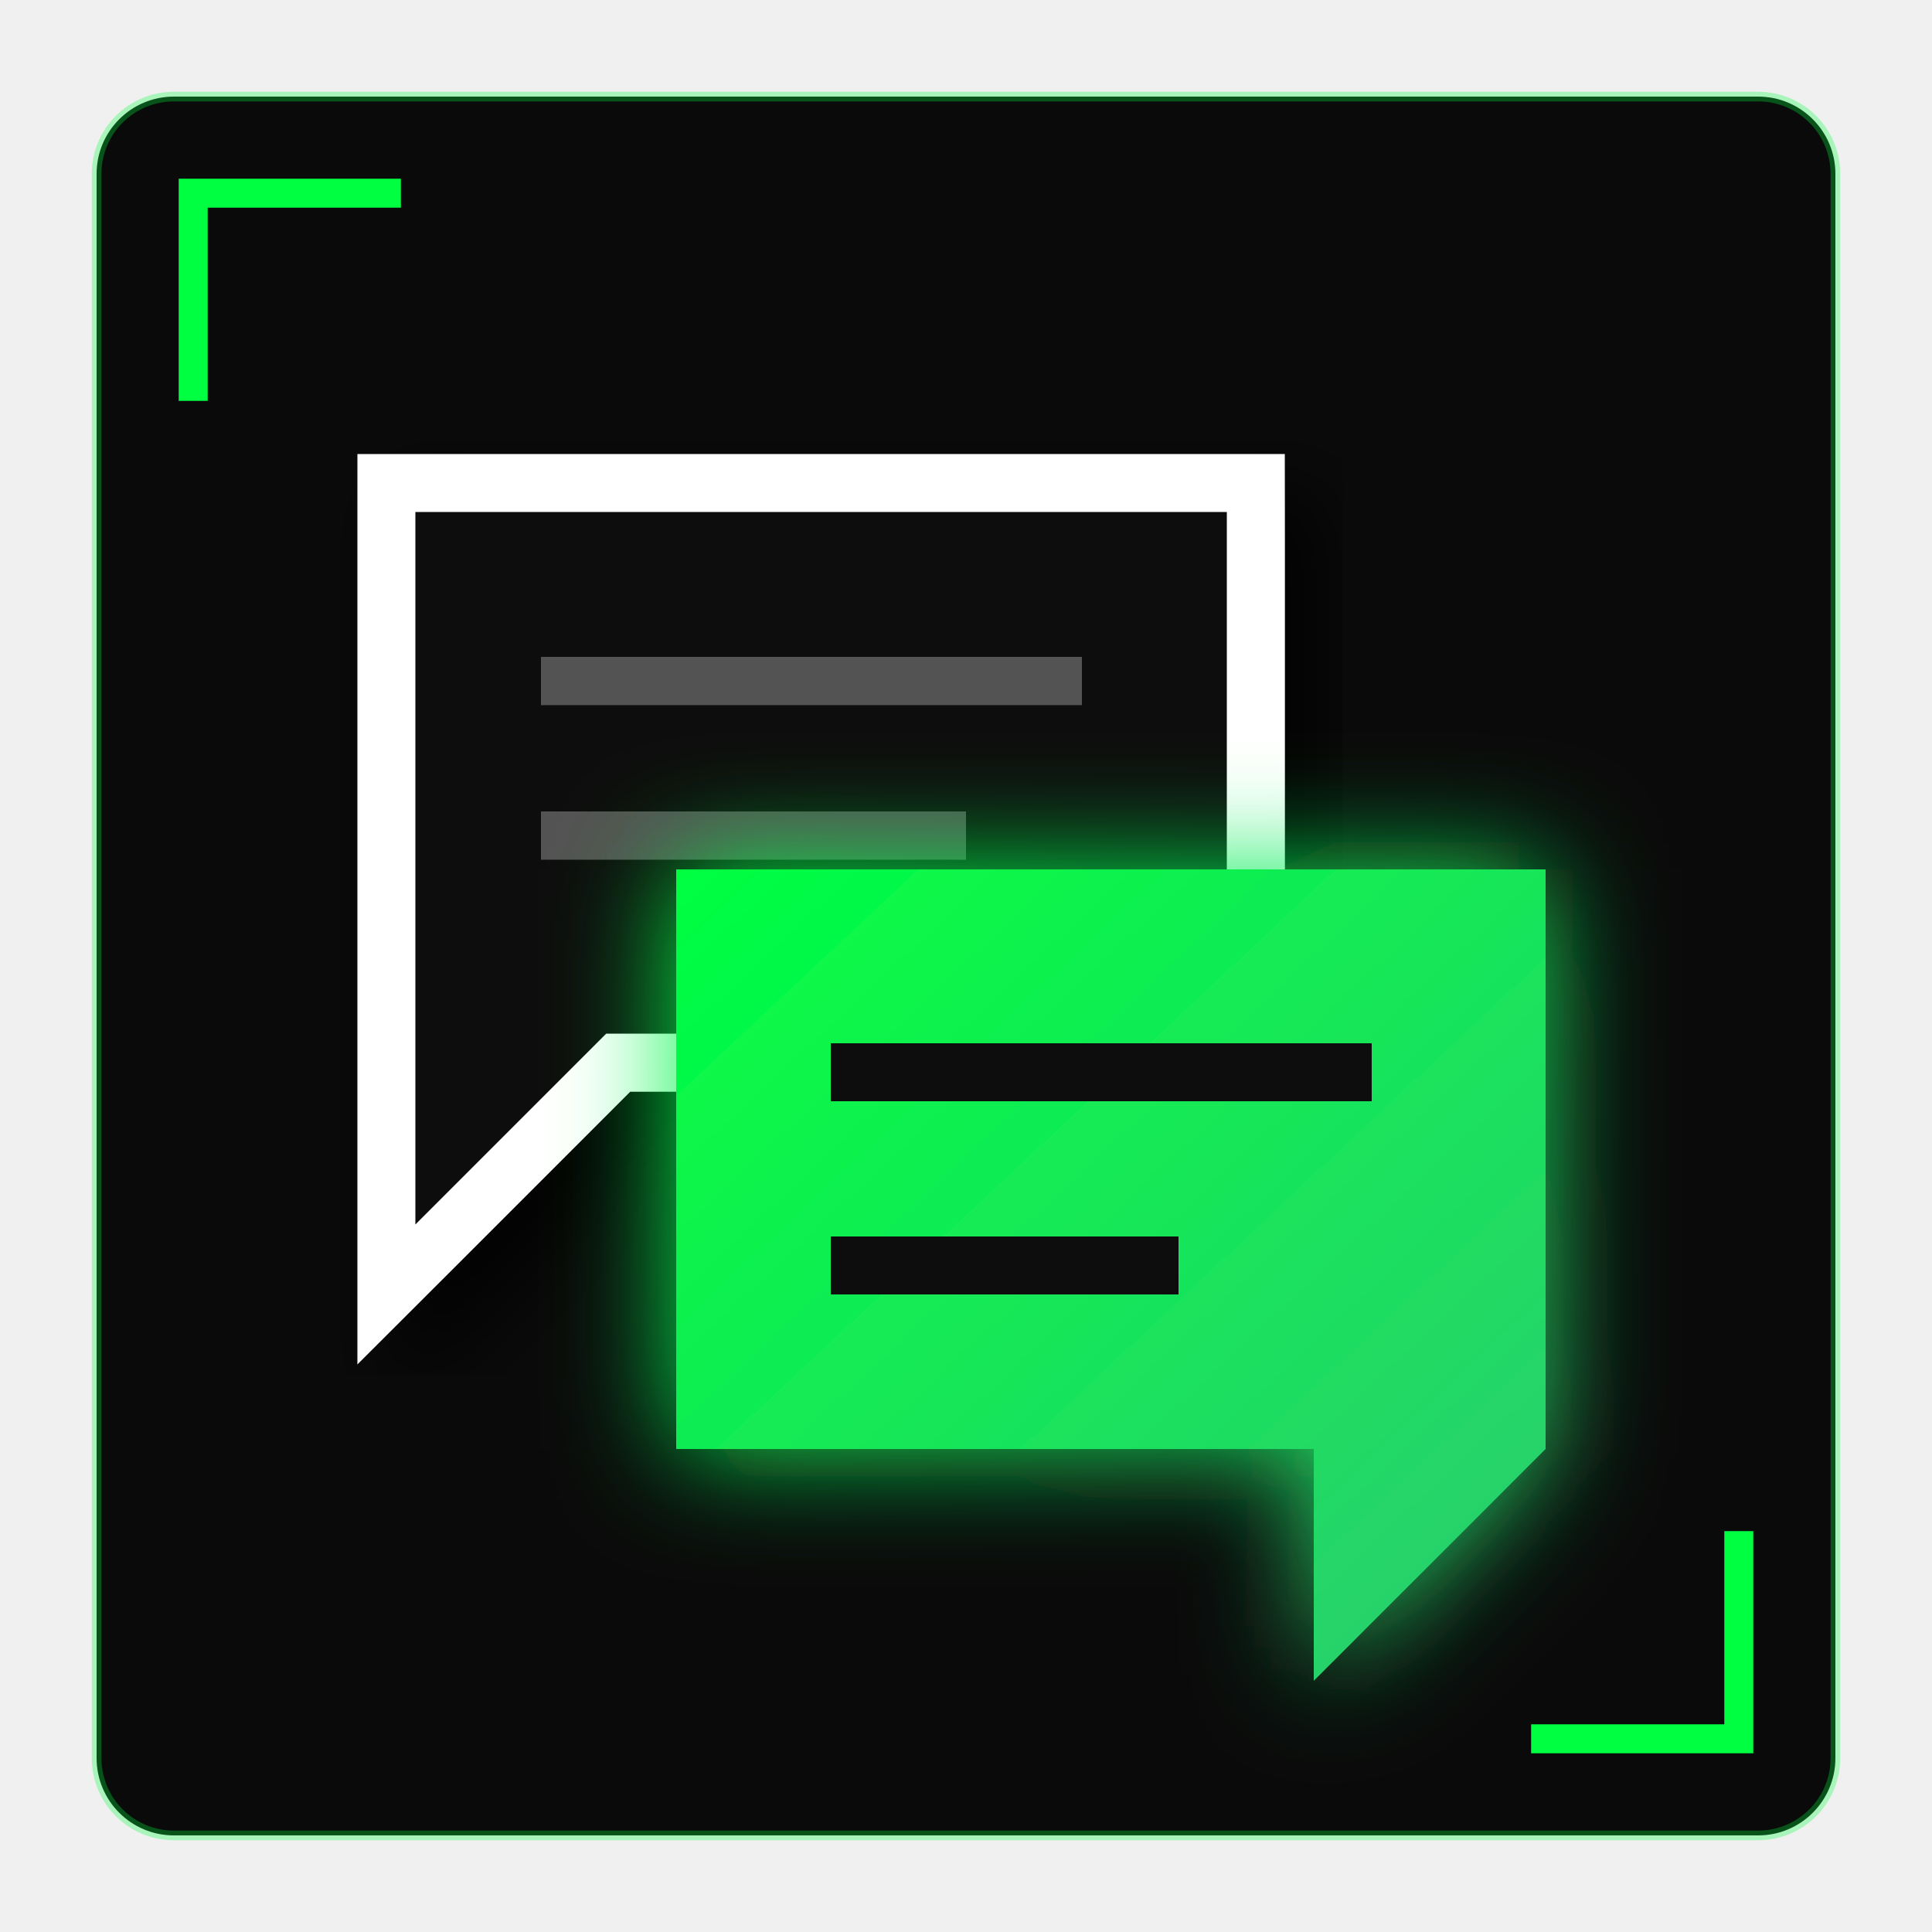
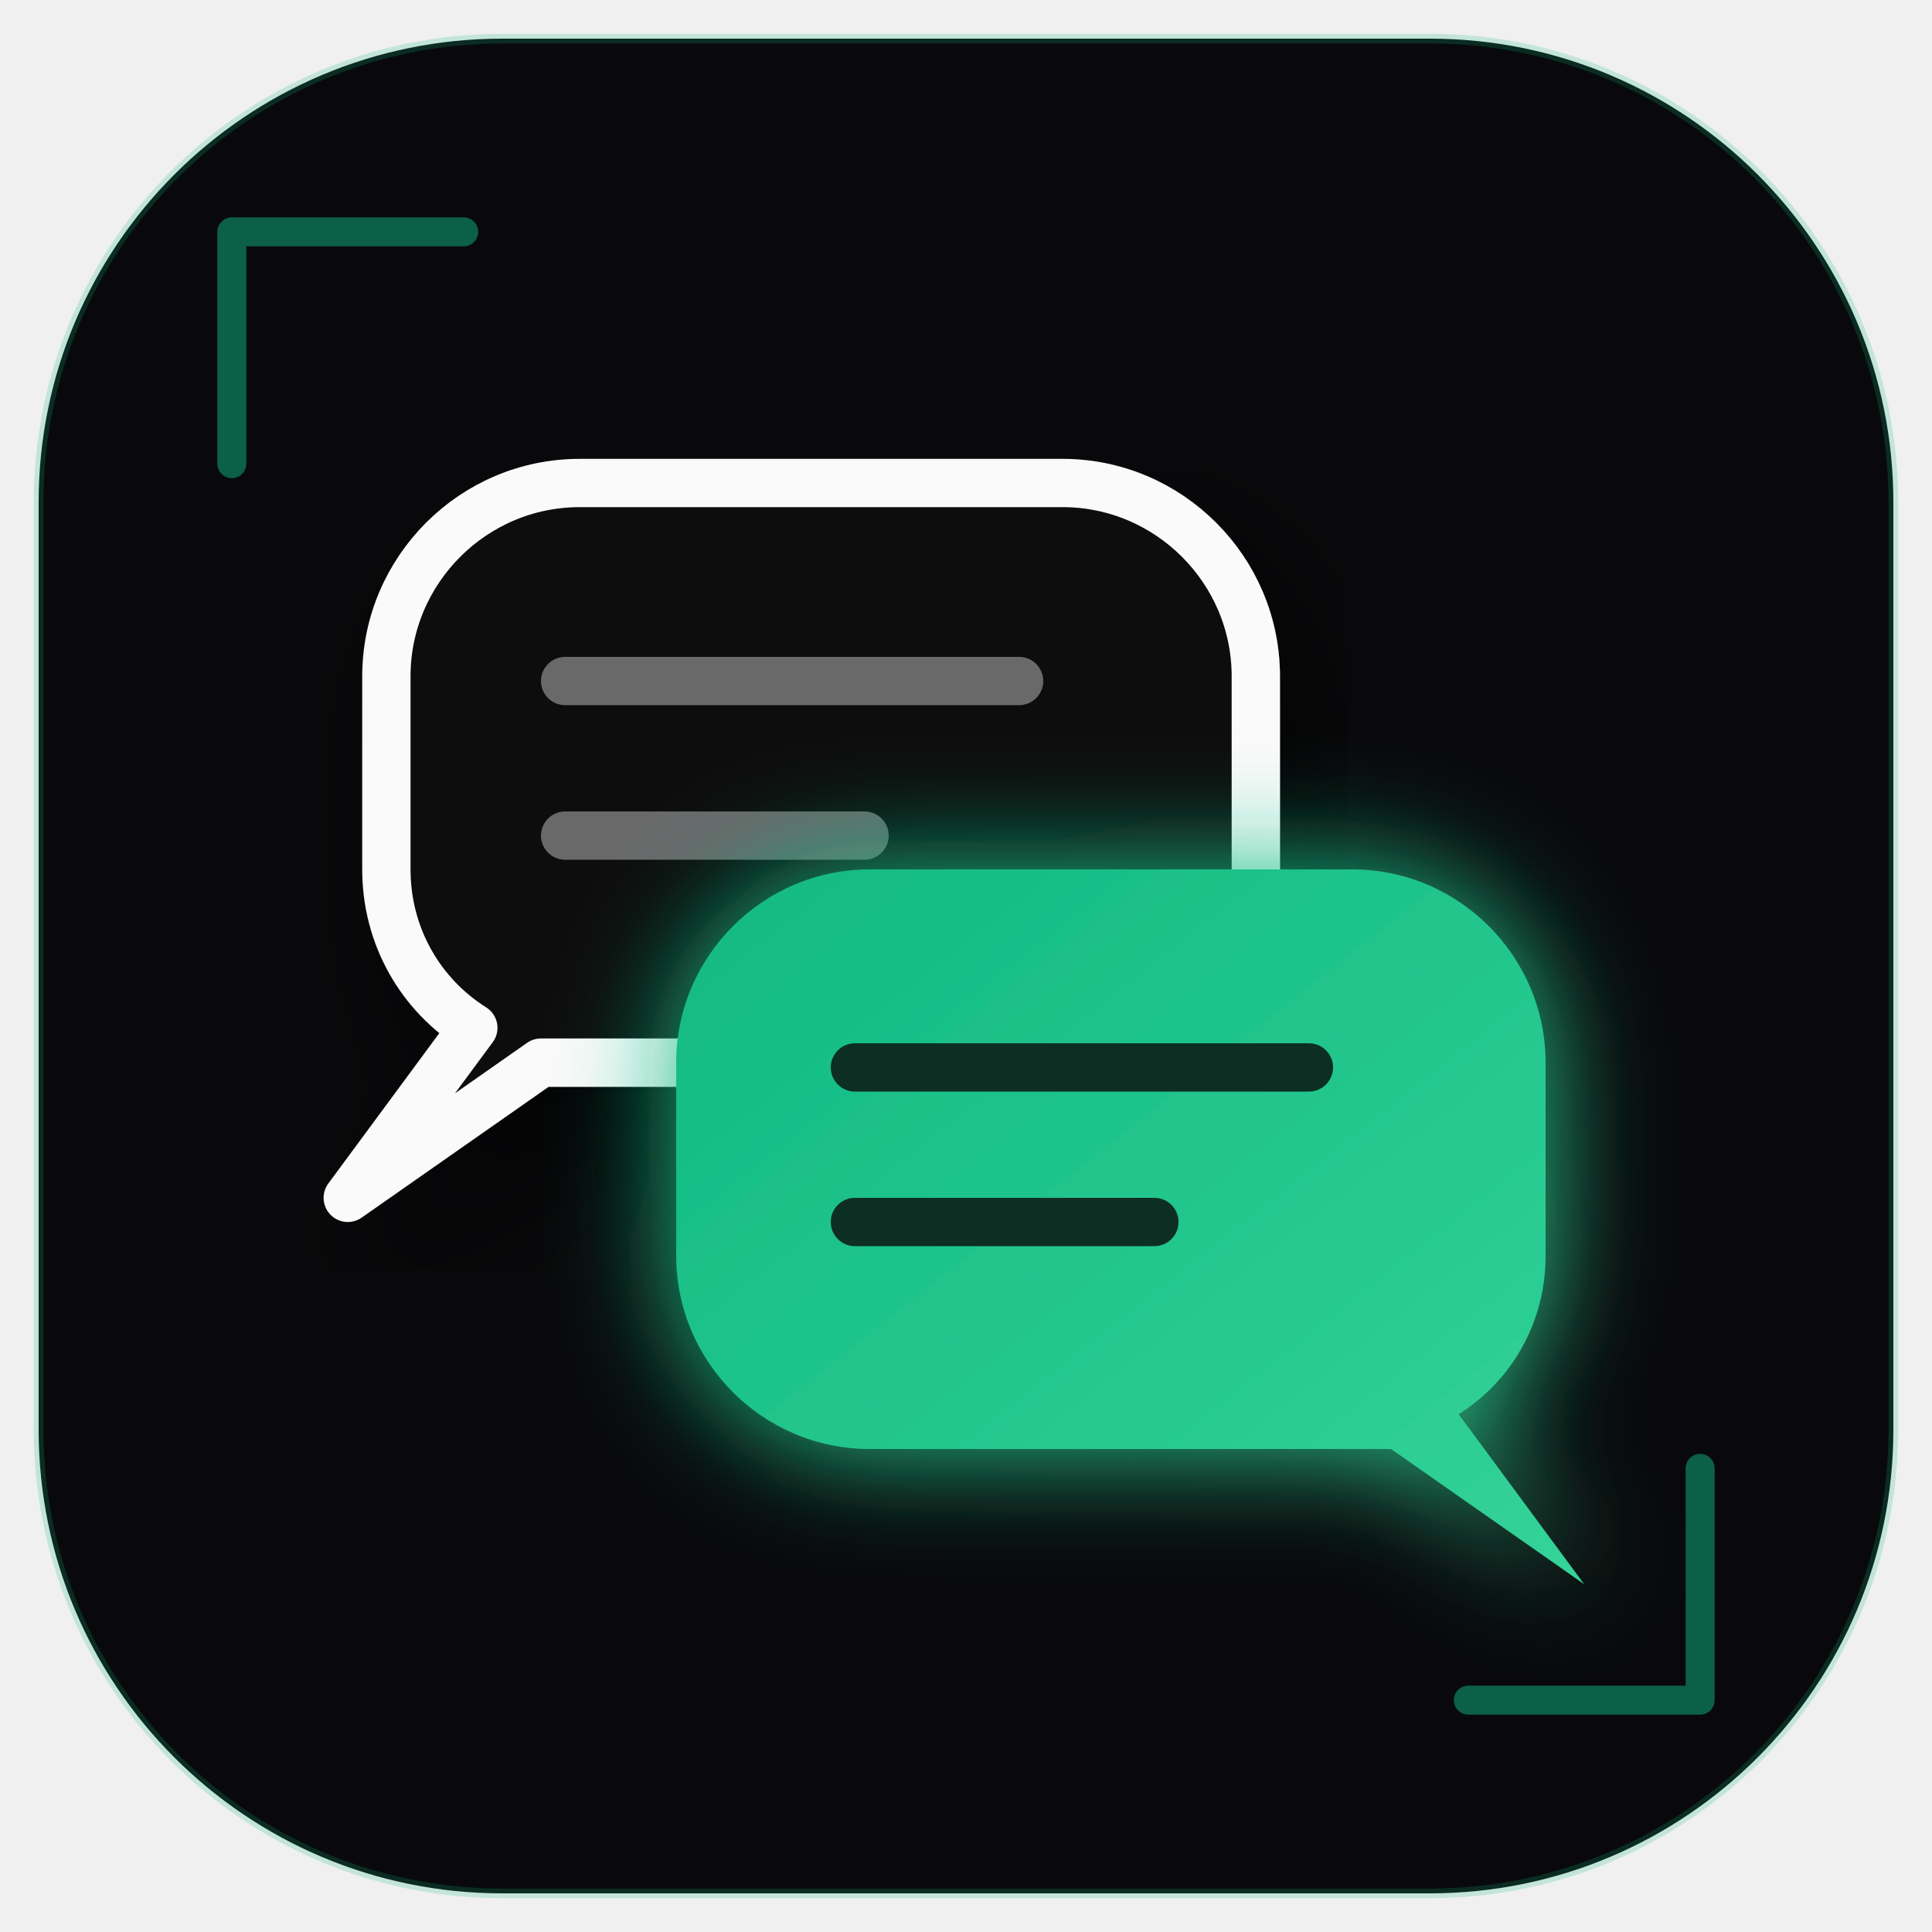
<svg xmlns="http://www.w3.org/2000/svg" width="512" height="512" viewBox="0 0 100 100" fill="none">
  <defs>
    <filter id="neonGlow" x="-30%" y="-30%" width="160%" height="160%">
      <feGaussianBlur stdDeviation="3" result="blur" />
      <feComposite in="SourceGraphic" in2="blur" operator="over" />
    </filter>
    <filter id="bubbleShadow" x="-10%" y="-10%" width="120%" height="120%">
-       <feDropShadow dx="2" dy="2" stdDeviation="2" flood-color="#000000" flood-opacity="0.8" />
+       <feDropShadow dx="2" dy="3" stdDeviation="3" flood-color="#000000" flood-opacity="0.6" />
    </filter>
    <linearGradient id="neonGradient" x1="0%" y1="0%" x2="100%" y2="100%">
-       <stop offset="0%" stop-color="#00FF41" />
-       <stop offset="100%" stop-color="#2ECC71" />
+       <stop offset="0%" stop-color="#10b981" />
+       <stop offset="100%" stop-color="#34d399" />
    </linearGradient>
  </defs>
-   <rect x="5" y="5" width="90" height="90" rx="4" fill="#0A0A0A" />
-   <rect x="5" y="5" width="90" height="90" rx="4" stroke="#00FF41" stroke-width="0.5" stroke-opacity="0.3" />
+   <rect x="2" y="2" width="96" height="96" rx="24" fill="#09090b" />
+   <rect x="2" y="2" width="96" height="96" rx="24" stroke="#10b981" stroke-width="0.5" stroke-opacity="0.2" />
  <g filter="url(#bubbleShadow)">
-     <path d="M20 25H65V55H32L20 67V25Z" stroke="#FFFFFF" stroke-width="3" stroke-linejoin="miter" fill="#0A0A0A" />
-     <rect x="28" y="34" width="28" height="2.5" fill="#FFFFFF" fill-opacity="0.3" />
-     <rect x="28" y="42" width="22" height="2.5" fill="#FFFFFF" fill-opacity="0.3" />
+     <path d="M30 25 C24.5 25 20 29.5 20 35 V45 C20 48.5 21.8 51.5 24.5 53.2 L18 62 L28 55 C28.6 55 29.3 55 30 55 H55 C60.5 55 65 50.5 65 45 V35 C65 29.5 60.5 25 55 25 Z" stroke="#fafafa" stroke-width="2.5" stroke-linejoin="round" fill="#09090b" />
+     <rect x="28" y="34" width="26" height="2.5" rx="1.25" fill="#fafafa" fill-opacity="0.4" />
+     <rect x="28" y="42" width="18" height="2.5" rx="1.25" fill="#fafafa" fill-opacity="0.4" />
  </g>
  <g filter="url(#neonGlow)">
-     <path d="M35 45H80V75L68 87V75H35V45Z" fill="url(#neonGradient)" />
-     <rect x="43" y="54" width="28" height="3" fill="#0A0A0A" />
-     <rect x="43" y="64" width="18" height="3" fill="#0A0A0A" />
+     <path d="M45 45 C39.5 45 35 49.5 35 55 V65 C35 70.5 39.5 75 45 75 H72 L82 82 L75.5 73.2 C78.2 71.5 80 68.5 80 65 V55 C80 49.5 75.5 45 70 45 Z" fill="url(#neonGradient)" />
+     <rect x="43" y="54" width="26" height="2.5" rx="1.25" fill="#09090b" fill-opacity="0.8" />
+     <rect x="43" y="62" width="18" height="2.5" rx="1.25" fill="#09090b" fill-opacity="0.8" />
  </g>
-   <path d="M10 10V20M10 10H20" stroke="#00FF41" stroke-width="1.5" stroke-linecap="square" />
-   <path d="M90 90V80M90 90H80" stroke="#00FF41" stroke-width="1.5" stroke-linecap="square" />
+   <path d="M12 24 V12 H24" stroke="#10b981" stroke-width="1.5" stroke-linecap="round" stroke-linejoin="round" stroke-opacity="0.5" />
+   <path d="M88 76 V88 H76" stroke="#10b981" stroke-width="1.5" stroke-linecap="round" stroke-linejoin="round" stroke-opacity="0.5" />
</svg>
